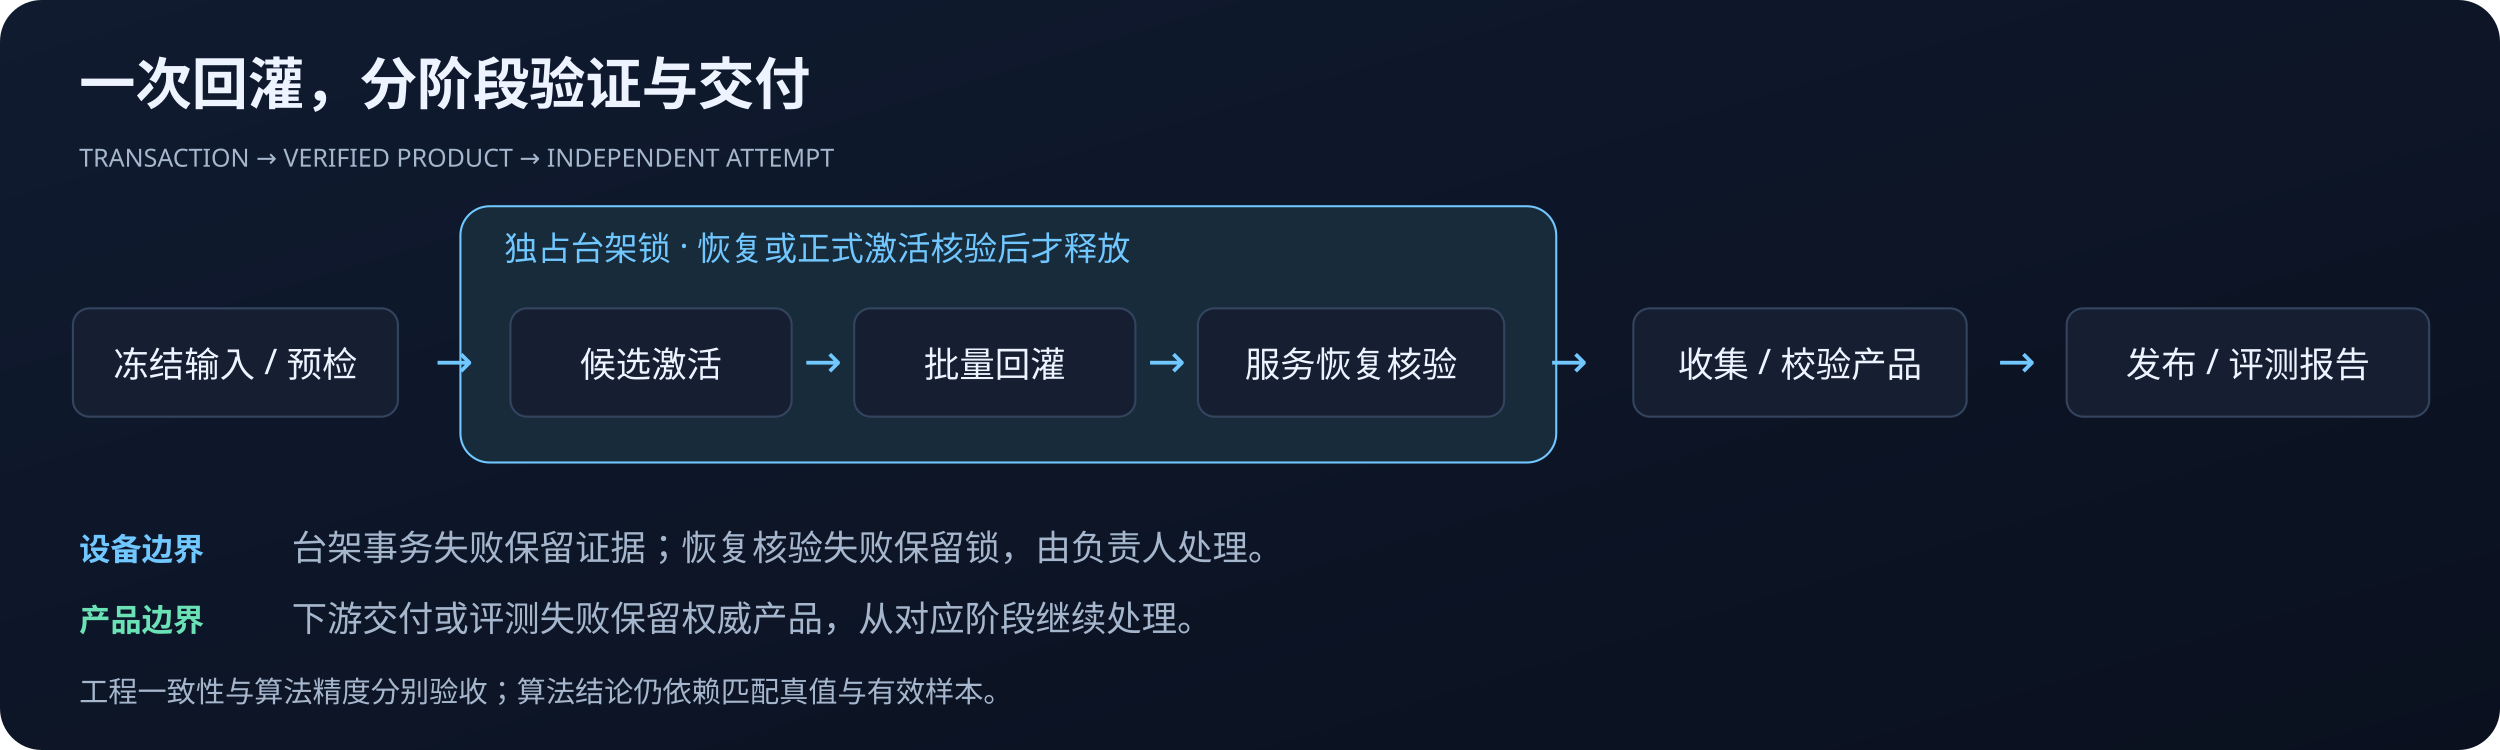
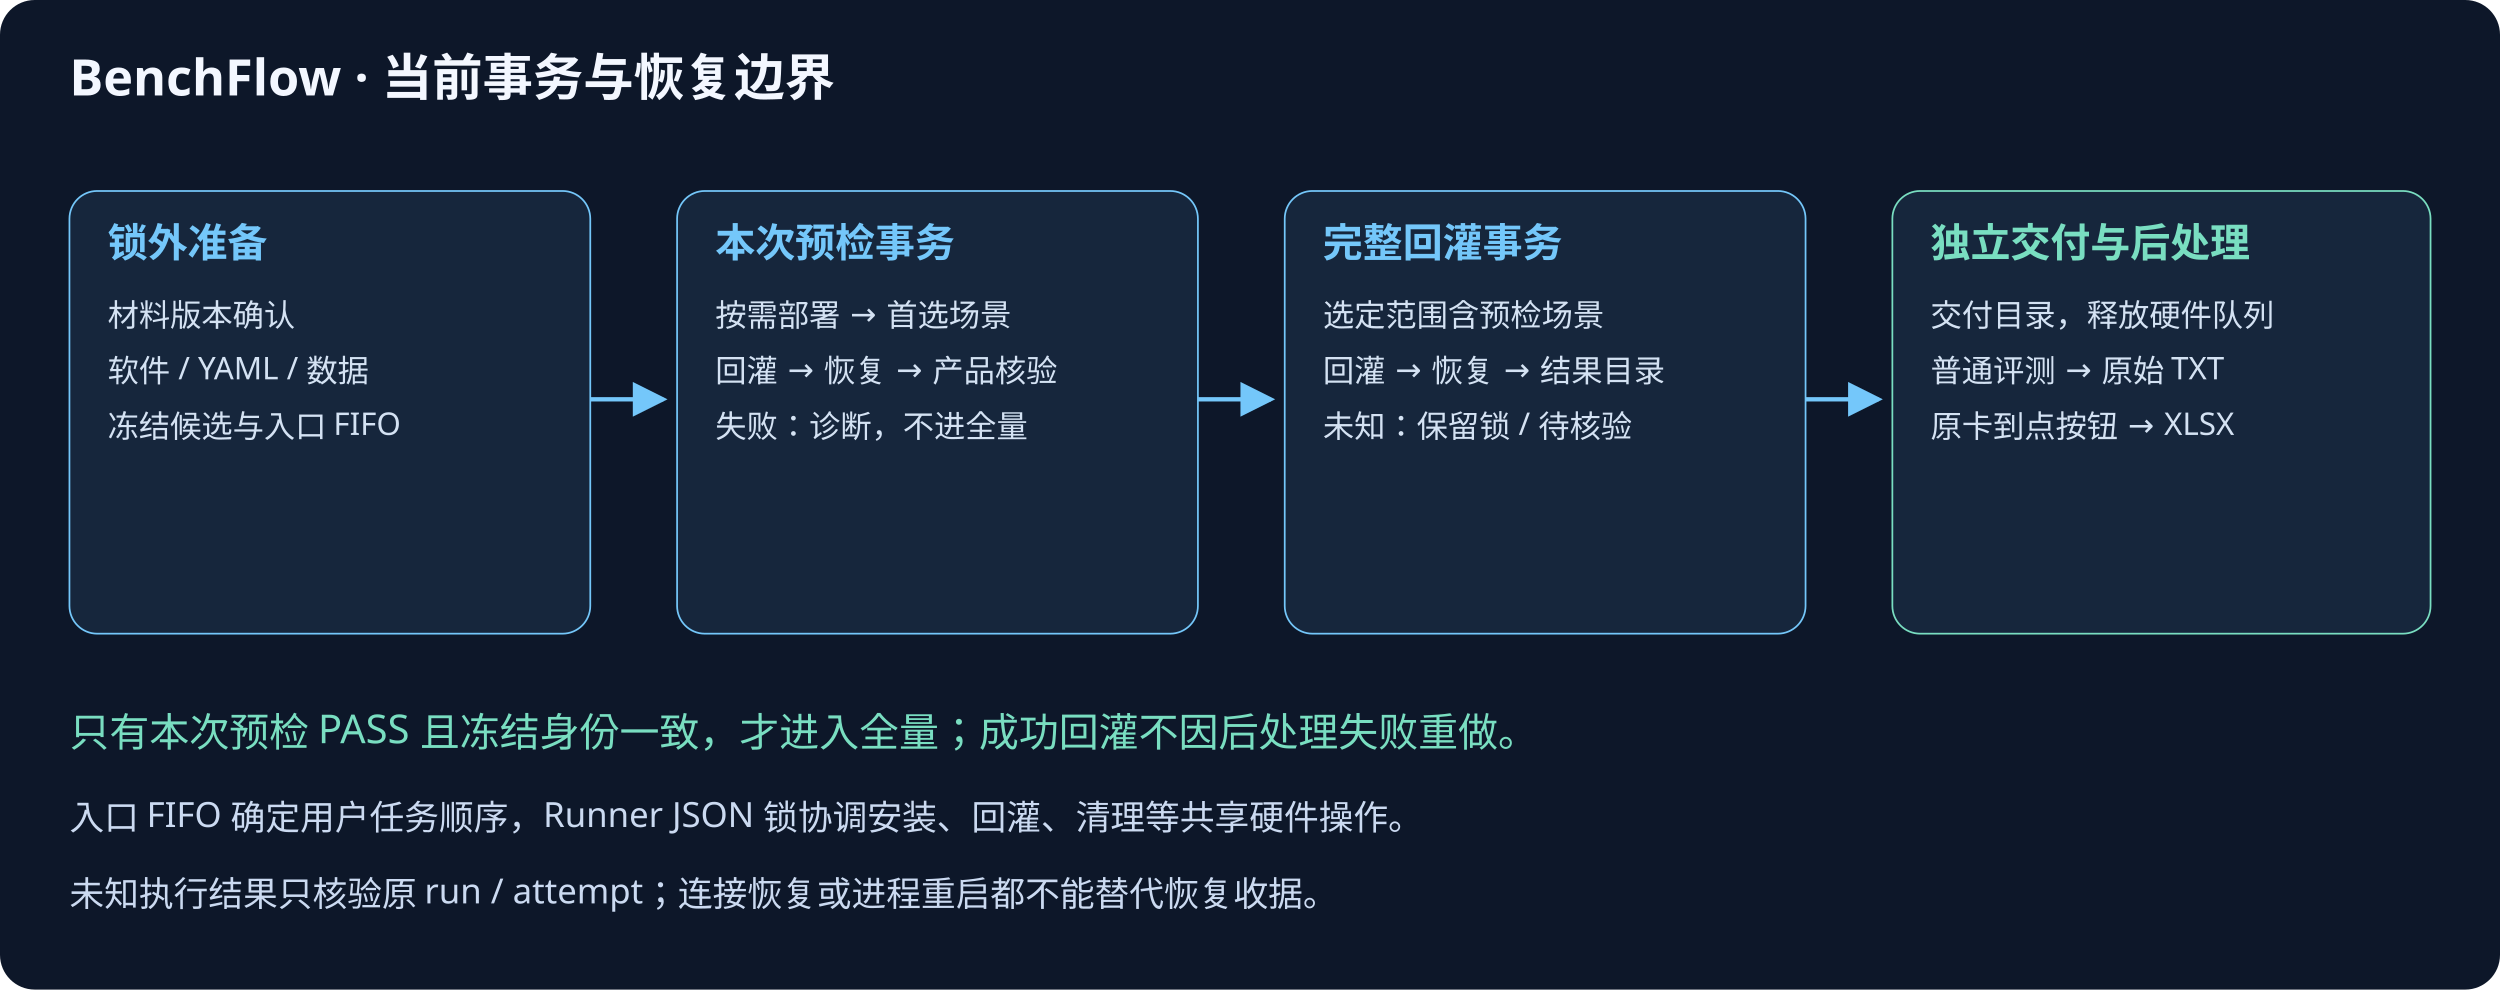
- <svg xmlns="http://www.w3.org/2000/svg" width="1200" height="360" viewBox="0 0 1200 360" role="img" aria-labelledby="title desc">
+ <svg xmlns="http://www.w3.org/2000/svg" width="1440" height="570" viewBox="0 0 1440 570" role="img" aria-labelledby="title desc">
  <defs>
-     <linearGradient id="bg" x2="1" y2="1">
-       <stop stop-color="#101b30" />
-       <stop offset="1" stop-color="#0a101e" />
-     </linearGradient>
-     <marker id="blue" markerWidth="8" markerHeight="8" refX="7" refY="4" orient="auto">
-       <path d="M0 0L8 4L0 8" fill="#71c7ff" />
-     </marker>
-     <marker id="green" markerWidth="8" markerHeight="8" refX="7" refY="4" orient="auto">
-       <path d="M0 0L8 4L0 8" fill="#6be2b6" />
-     </marker>
-     <marker id="purple" markerWidth="8" markerHeight="8" refX="7" refY="4" orient="auto">
-       <path d="M0 0L8 4L0 8" fill="#c5afff" />
+     <marker id="arrow" markerWidth="8" markerHeight="8" refX="7" refY="4" orient="auto">
+       <path d="M0 0L8 4L0 8" fill="#74c7fa" />
    </marker>
  </defs>
-   <rect width="1200" height="360" rx="20" fill="url(#bg)" />
+   <rect width="1440" height="570" rx="20" fill="#0d1729" />
  <g font-family="Segoe UI,Microsoft YaHei,sans-serif">
-     <text x="38" y="50" font-size="27" fill="#edf3ff" font-weight="700">一次回灌，分阶段验证与交付</text>
-     <text x="38" y="80" font-size="12" fill="#a5b6cd" font-weight="400">TRANSACTION → VERIFIED PRODUCT → INDEPENDENT ATTEMPT</text>
-     <rect x="221" y="99" width="526" height="123" rx="14" fill="#172b3a" stroke="#71c7ff" />
-     <text x="242" y="125" font-size="16" fill="#71c7ff" font-weight="400">独占台架锁 · 恢复或正式激活核验后才释放</text>
-     <rect x="35" y="148" width="156" height="52" rx="8" fill="#151f31" stroke="#34445f" />
-     <text x="113.0" y="181" font-size="17" fill="#edf3ff" font-weight="400" text-anchor="middle">冻结输入 / 预检</text>
-     <text x="218.0" y="181" font-size="22" fill="#71c7ff" font-weight="400" text-anchor="middle">→</text>
-     <rect x="245" y="148" width="135" height="52" rx="8" fill="#151f31" stroke="#34445f" />
-     <text x="312.5" y="181" font-size="17" fill="#edf3ff" font-weight="400" text-anchor="middle">候选激活</text>
-     <text x="395.0" y="181" font-size="22" fill="#71c7ff" font-weight="400" text-anchor="middle">→</text>
-     <rect x="410" y="148" width="135" height="52" rx="8" fill="#151f31" stroke="#34445f" />
-     <text x="477.5" y="181" font-size="17" fill="#edf3ff" font-weight="400" text-anchor="middle">批量回灌</text>
-     <text x="560.0" y="181" font-size="22" fill="#71c7ff" font-weight="400" text-anchor="middle">→</text>
-     <rect x="575" y="148" width="147" height="52" rx="8" fill="#151f31" stroke="#34445f" />
-     <text x="648.5" y="181" font-size="17" fill="#edf3ff" font-weight="400" text-anchor="middle">服务恢复核验</text>
-     <text x="753.0" y="181" font-size="22" fill="#71c7ff" font-weight="400" text-anchor="middle">→</text>
-     <rect x="784" y="148" width="160" height="52" rx="8" fill="#151f31" stroke="#34445f" />
-     <text x="864.0" y="181" font-size="17" fill="#edf3ff" font-weight="400" text-anchor="middle">收集 / 校验产品</text>
-     <text x="968.0" y="181" font-size="22" fill="#71c7ff" font-weight="400" text-anchor="middle">→</text>
-     <rect x="992" y="148" width="174" height="52" rx="8" fill="#151f31" stroke="#34445f" />
-     <text x="1079.0" y="181" font-size="17" fill="#edf3ff" font-weight="400" text-anchor="middle">发布 / 评测报告</text>
-     <text x="38" y="269" font-size="15" fill="#71c7ff" font-weight="600">设备边界</text>
-     <text x="140" y="269" font-size="17" fill="#a5b6cd" font-weight="400">台架事务失败保留证据；恢复核验失败保留锁，由负责人处理。</text>
-     <text x="38" y="303" font-size="15" fill="#6be2b6" font-weight="600">产品边界</text>
-     <text x="140" y="303" font-size="17" fill="#a5b6cd" font-weight="400">下游交付或评测失败保留权威产品，从对应阶段继续处理。</text>
-     <text x="38" y="337" font-size="14" fill="#a5b6cd" font-weight="400">工程一致性与算法精度分别验收；算法结论仍依赖匹配真值与有效样本。</text>
+     <text x="40" y="55" font-size="29" font-weight="700" fill="#f3f7ff">BenchFlow · 当前事务与恢复边界</text>
+     <rect x="40" y="110" width="300" height="255" rx="16" fill="#16263c" stroke="#74c7fa" />
+     <text x="62" y="148" fill="#74c7fa" font-size="23" font-weight="700">锁外准备</text>
+     <text x="62" y="188" fill="#d4e2f3" font-size="18">材料版本确认</text>
+     <text x="62" y="220" fill="#d4e2f3" font-size="18">软件 / YAML / 数据</text>
+     <text x="62" y="252" fill="#d4e2f3" font-size="18">冻结候选与入口 FIFO</text>
+     <rect x="390" y="110" width="300" height="255" rx="16" fill="#16263c" stroke="#74c7fa" />
+     <text x="412" y="148" fill="#74c7fa" font-size="23" font-weight="700">本次预检事务</text>
+     <text x="412" y="188" fill="#d4e2f3" font-size="18">按需部署 → 首选场景</text>
+     <text x="412" y="220" fill="#d4e2f3" font-size="18">回灌 → 恢复 → 产品核验</text>
+     <text x="412" y="252" fill="#d4e2f3" font-size="18">失败：诊断，不进全量</text>
+     <rect x="740" y="110" width="300" height="255" rx="16" fill="#16263c" stroke="#74c7fa" />
+     <text x="762" y="148" fill="#74c7fa" font-size="23" font-weight="700">完整回灌事务</text>
+     <text x="762" y="188" fill="#d4e2f3" font-size="18">选定范围含预检场景</text>
+     <text x="762" y="220" fill="#d4e2f3" font-size="18">回灌 → 恢复 → 结果目录</text>
+     <text x="762" y="252" fill="#d4e2f3" font-size="18">未知：保留锁 / 待核验</text>
+     <rect x="1090" y="110" width="310" height="255" rx="16" fill="#16263c" stroke="#79dec1" />
+     <text x="1112" y="148" fill="#79dec1" font-size="23" font-weight="700">独立交付与后处理</text>
+     <text x="1112" y="188" fill="#d4e2f3" font-size="18">交付目录，释放硬件队列</text>
+     <text x="1112" y="220" fill="#d4e2f3" font-size="18">普通评测 → 原始 TXT</text>
+     <text x="1112" y="252" fill="#d4e2f3" font-size="18">原卡到点按钮 → XLSX</text>
+     <path d="M340 230L382 230" fill="none" stroke="#74c7fa" stroke-width="2.5" marker-end="url(#arrow)" />
+     <path d="M690 230L732 230" fill="none" stroke="#74c7fa" stroke-width="2.5" marker-end="url(#arrow)" />
+     <path d="M1040 230L1082 230" fill="none" stroke="#74c7fa" stroke-width="2.5" marker-end="url(#arrow)" />
+     <text x="40" y="430" font-size="23" fill="#79dec1">只有本次预检 PASS 且冻结身份一致，才进入全量；成功回灌不因后处理失败重做。</text>
+     <text x="40" y="478" font-size="20" fill="#cbdaf1">入口 FIFO 确定用户任务顺序，Runner JSON 锁协调安装、回灌、清理等共享硬件操作。</text>
+     <text x="40" y="522" font-size="20" fill="#cbdaf1">未知执行结果只核验原 run / attempt；连接恢复或进程重启都不能替代恢复收据。</text>
  </g>
</svg>
